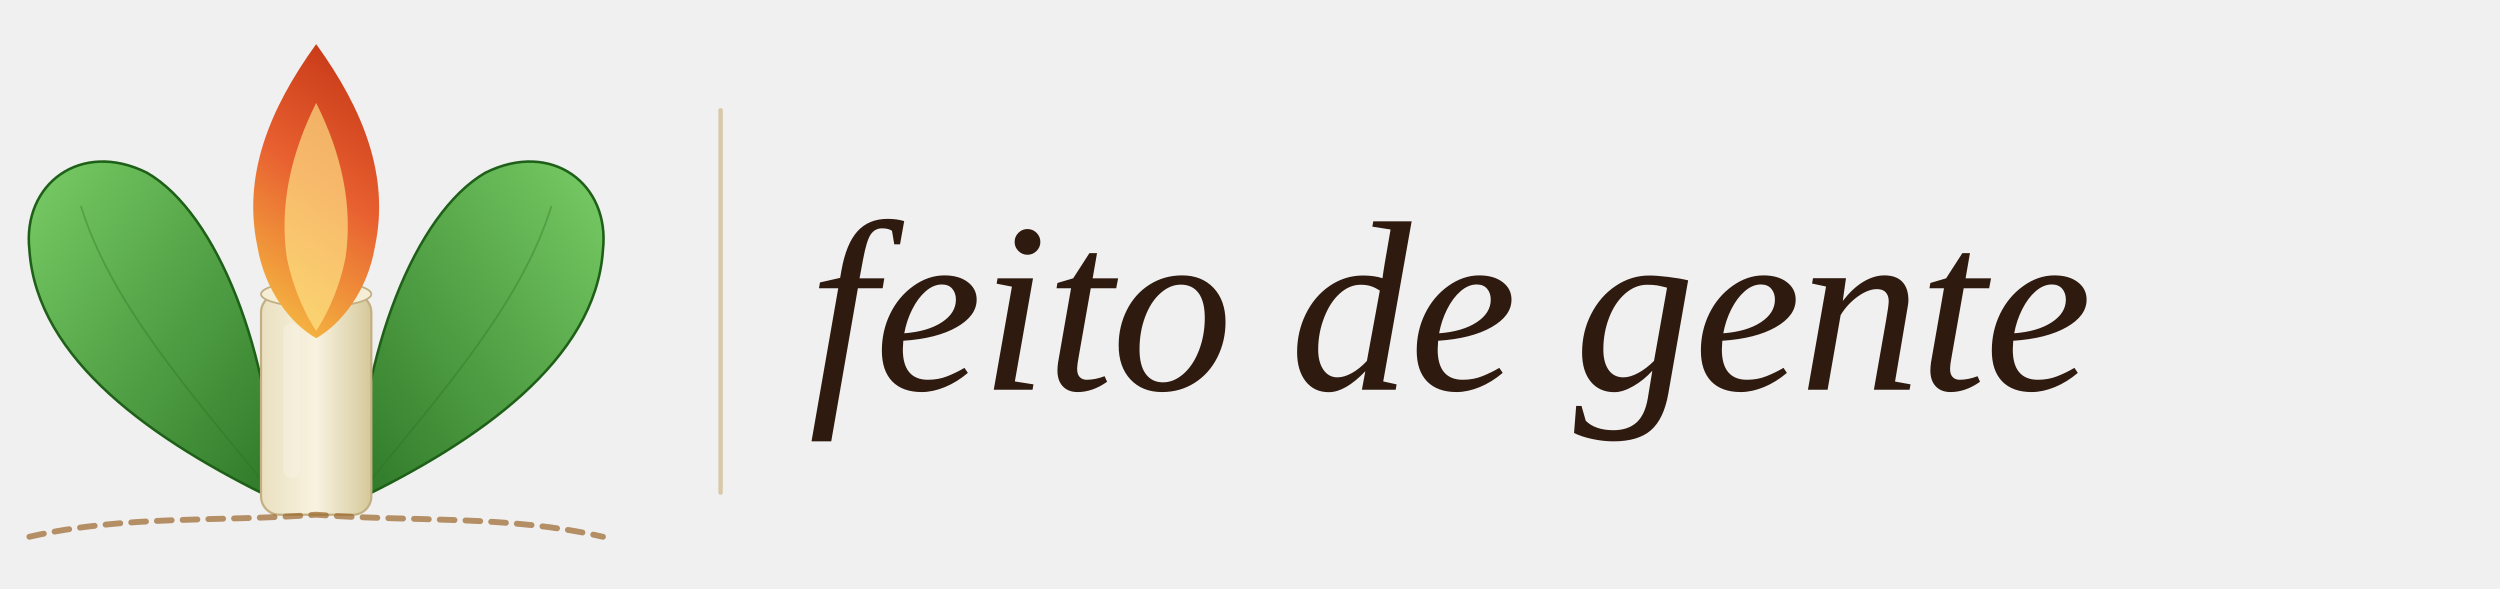
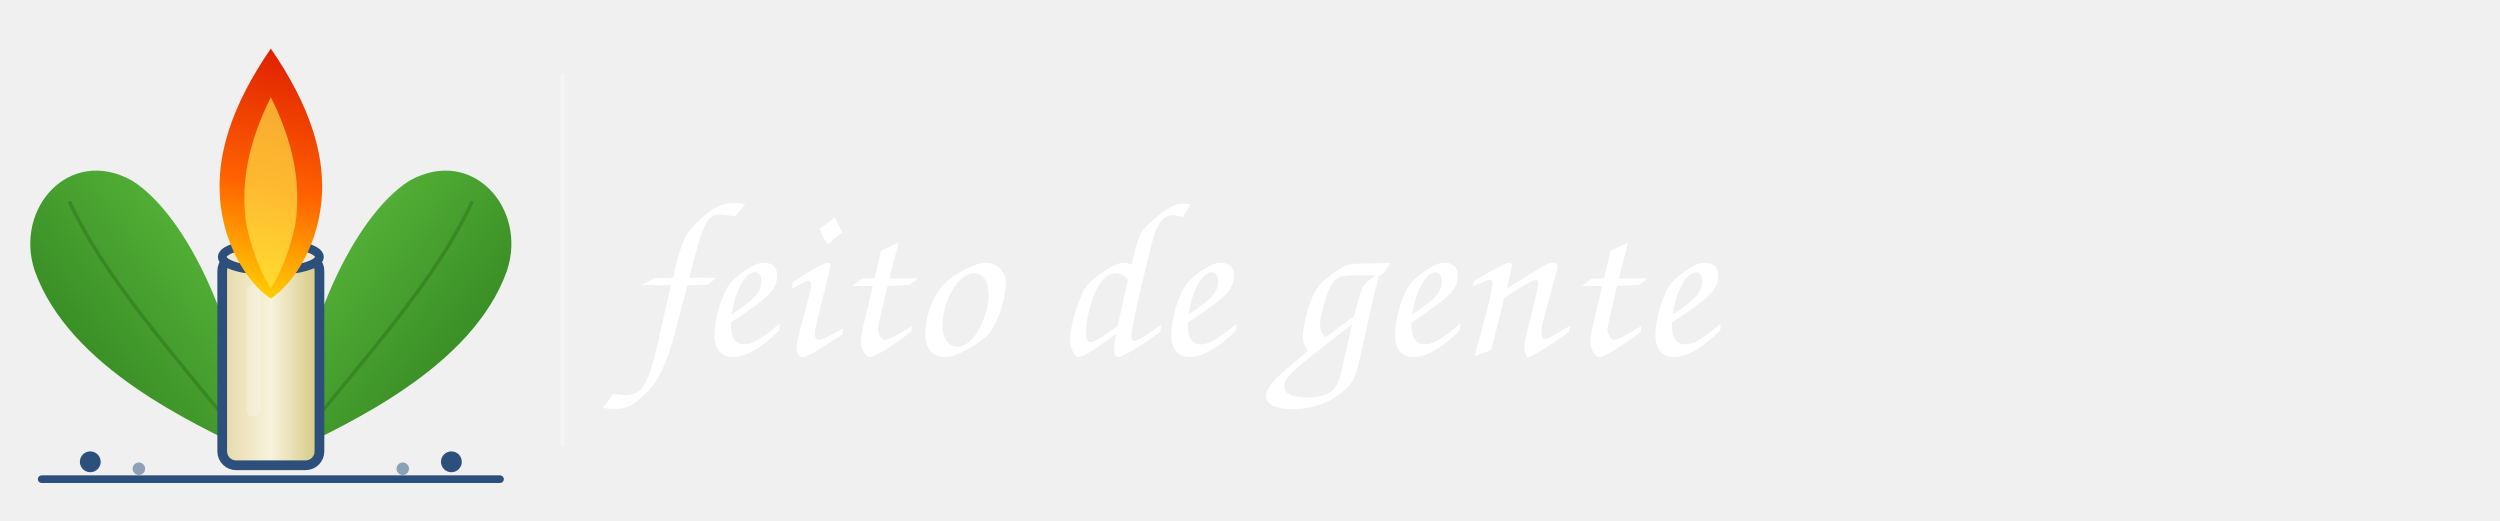
- <svg xmlns="http://www.w3.org/2000/svg" viewBox="0 0 680 160" role="img">
+ <svg xmlns="http://www.w3.org/2000/svg" viewBox="0 0 720 150" role="img">
  <defs>
-     <linearGradient id="flame" x1="0.3" y1="1" x2="0.6" y2="0">
-       <stop offset="0%" stop-color="#F5B942" />
-       <stop offset="55%" stop-color="#E86030" />
-       <stop offset="100%" stop-color="#C83A18" />
+     <linearGradient id="fl" x1="0.4" y1="1" x2="0.5" y2="0">
+       <stop offset="0%" stop-color="#FFD000" />
+       <stop offset="45%" stop-color="#FF6200" />
+       <stop offset="100%" stop-color="#E02000" />
    </linearGradient>
-     <linearGradient id="candle" x1="0" y1="0" x2="1" y2="0">
-       <stop offset="0%" stop-color="#EAE0C0" />
-       <stop offset="50%" stop-color="#F8F2E0" />
-       <stop offset="100%" stop-color="#D5C99A" />
+     <linearGradient id="cv" x1="0" y1="0" x2="1" y2="0">
+       <stop offset="0%" stop-color="#E6D9A8" />
+       <stop offset="50%" stop-color="#F8F2DC" />
+       <stop offset="100%" stop-color="#D4C880" />
    </linearGradient>
-     <linearGradient id="leafL" x1="0" y1="0" x2="1" y2="1">
-       <stop offset="0%" stop-color="#78CC65" />
-       <stop offset="100%" stop-color="#2E7828" />
+     <linearGradient id="lL" x1="0" y1="1" x2="1" y2="0">
+       <stop offset="0%" stop-color="#2A7A1A" />
+       <stop offset="100%" stop-color="#60C040" />
    </linearGradient>
-     <linearGradient id="leafR" x1="1" y1="0" x2="0" y2="1">
-       <stop offset="0%" stop-color="#78CC65" />
-       <stop offset="100%" stop-color="#2E7828" />
+     <linearGradient id="lR" x1="1" y1="1" x2="0" y2="0">
+       <stop offset="0%" stop-color="#2A7A1A" />
+       <stop offset="100%" stop-color="#60C040" />
    </linearGradient>
  </defs>
-   <g transform="translate(86,84)">
-     <path d="M-11,52 C-44,36 -76,14 -78,-16 C-80,-34 -64,-46 -46,-37 C-27,-26 -12,12 -11,52Z" fill="url(#leafL)" stroke="#1E6018" stroke-width="0.7" />
-     <path d="M-12,50 C-35,22 -56,-2 -64,-28" stroke="#2A7020" stroke-width="0.5" fill="none" opacity="0.35" />
-     <path d="M11,52 C44,36 76,14 78,-16 C80,-34 64,-46 46,-37 C27,-26 12,12 11,52Z" fill="url(#leafR)" stroke="#1E6018" stroke-width="0.7" />
-     <path d="M12,50 C35,22 56,-2 64,-28" stroke="#2A7020" stroke-width="0.5" fill="none" opacity="0.35" />
-     <rect x="-15" y="-4" width="30" height="60" rx="5" fill="url(#candle)" stroke="#C2AF82" stroke-width="0.6" />
-     <ellipse cx="0" cy="-4" rx="15" ry="3.5" fill="#F5EDD5" stroke="#C2AF82" stroke-width="0.5" />
-     <rect x="-9" y="4" width="4.5" height="42" rx="2.2" fill="#fff" opacity="0.2" />
-     <line x1="0" y1="-7" x2="0" y2="-18" stroke="#3C2810" stroke-width="1.8" stroke-linecap="round" />
-     <path d="M0,-72 C13,-54 20,-36 16,-17 C14,-5 7,4 0,8 C-7,4 -14,-5 -16,-17 C-20,-36 -13,-54 0,-72Z" fill="url(#flame)" />
-     <path d="M0,-56 C7,-42 10,-28 8,-14 C6,-4 2,3 0,6 C-2,3 -6,-4 -8,-14 C-10,-28 -7,-42 0,-56Z" fill="#FFE88A" opacity="0.65" />
-     <path d="M-78,62 C-52,56 -26,58 0,56 C26,58 52,56 78,62" stroke="#9A6428" stroke-width="1.6" fill="none" stroke-linecap="round" stroke-dasharray="4,3" opacity="0.7" />
+   <g transform="translate(78,78)">
+     <path d="M-6,52 C-22,44 -58,28 -68,0 C-74,-18 -58,-36 -40,-26 C-24,-16 -8,18 -6,52Z" fill="url(#lL)" />
+     <path d="M-7,50 C-28,24 -48,2 -58,-20" stroke="#1E6010" stroke-width="1" fill="none" opacity="0.35" />
+     <path d="M6,52 C22,44 58,28 68,0 C74,-18 58,-36 40,-26 C24,-16 8,18 6,52Z" fill="url(#lR)" />
+     <path d="M7,50 C28,24 48,2 58,-20" stroke="#1E6010" stroke-width="1" fill="none" opacity="0.35" />
+     <rect x="-14" y="-4" width="28" height="60" rx="4" fill="url(#cv)" stroke="#2c4f7b" stroke-width="2.8" />
+     <ellipse cx="0" cy="-4" rx="14" ry="4" fill="#F2EAD0" stroke="#2c4f7b" stroke-width="2.5" />
+     <rect x="-7" y="4" width="4" height="38" rx="2" fill="#fff" opacity="0.22" />
+     <line x1="0" y1="-8" x2="0" y2="-17" stroke="#3C2810" stroke-width="2" stroke-linecap="round" />
+     <path d="M0,-64 C11,-48 17,-32 14,-16 C12,-5 6,4 0,8 C-6,4 -12,-5 -14,-16 C-17,-32 -11,-48 0,-64Z" fill="url(#fl)" />
+     <path d="M0,-50 C6,-38 9,-26 7,-13 C5,-4 2,2 0,5 C-2,2 -5,-4 -7,-13 C-9,-26 -6,-38 0,-50Z" fill="#FFE84A" opacity="0.65" />
+     <line x1="-66" y1="60" x2="66" y2="60" stroke="#2c4f7b" stroke-width="2.2" stroke-linecap="round" />
+     <circle cx="-52" cy="55" r="3" fill="#2c4f7b" />
+     <circle cx="52" cy="55" r="3" fill="#2c4f7b" />
+     <circle cx="-38" cy="57" r="1.8" fill="#2c4f7b" opacity="0.5" />
+     <circle cx="38" cy="57" r="1.8" fill="#2c4f7b" opacity="0.5" />
  </g>
-   <line x1="196" y1="30" x2="196" y2="134" stroke="#D8C8A8" stroke-width="1.2" stroke-linecap="round" />
-   <text x="220" y="106" font-family="Georgia,'Times New Roman',serif" font-style="italic" font-size="66" font-weight="400" fill="#2E1A0E" letter-spacing="-0.5">feito de gente</text>
+   <line x1="162" y1="22" x2="162" y2="128" stroke="rgba(255,255,255,0.3)" stroke-width="1.2" stroke-linecap="round" />
+   <text x="180" y="102" font-family="'Brush Script MT','Segoe Script','Comic Sans MS',cursive" font-size="64" fill="#ffffff" letter-spacing="1">feito de gente</text>
</svg>
